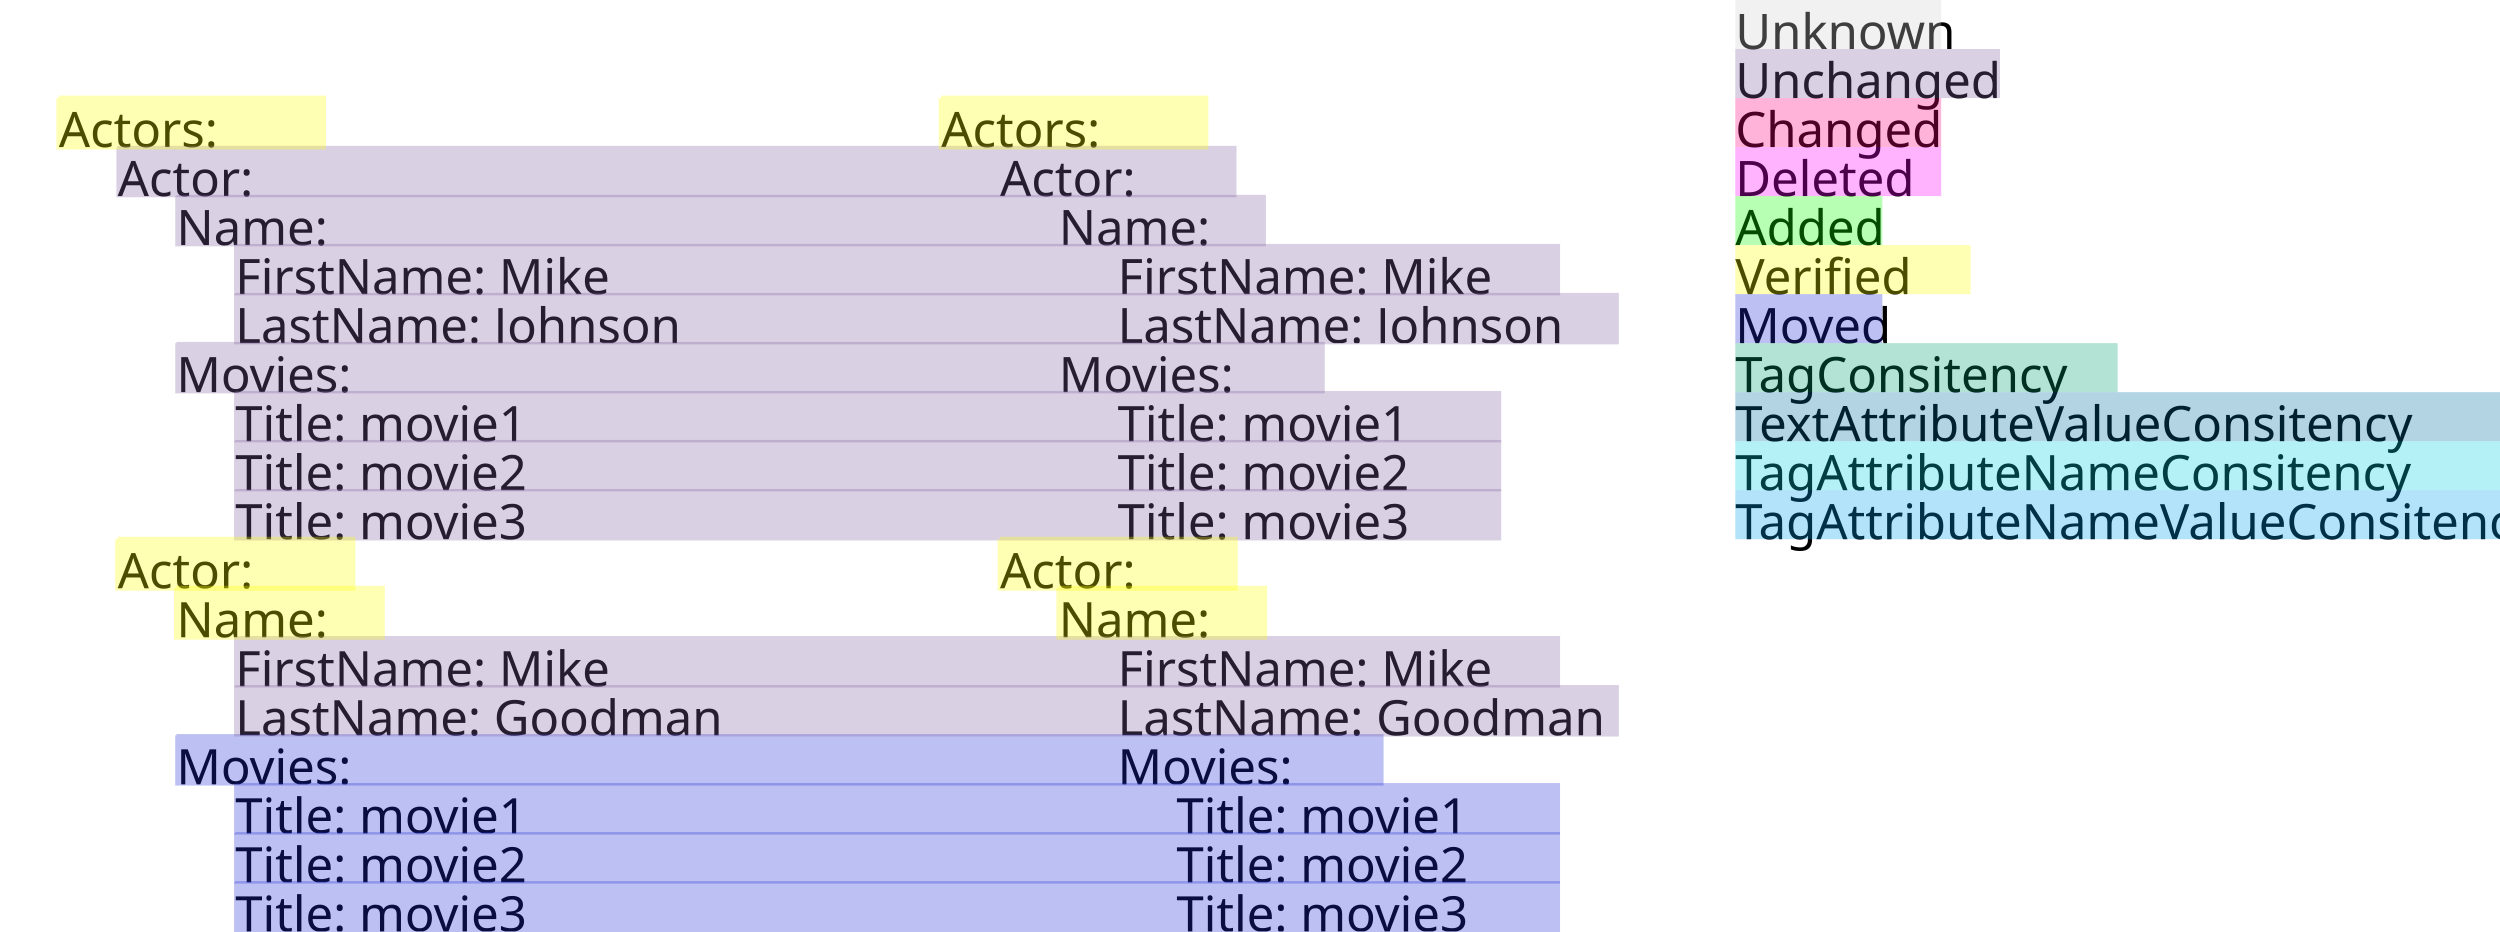
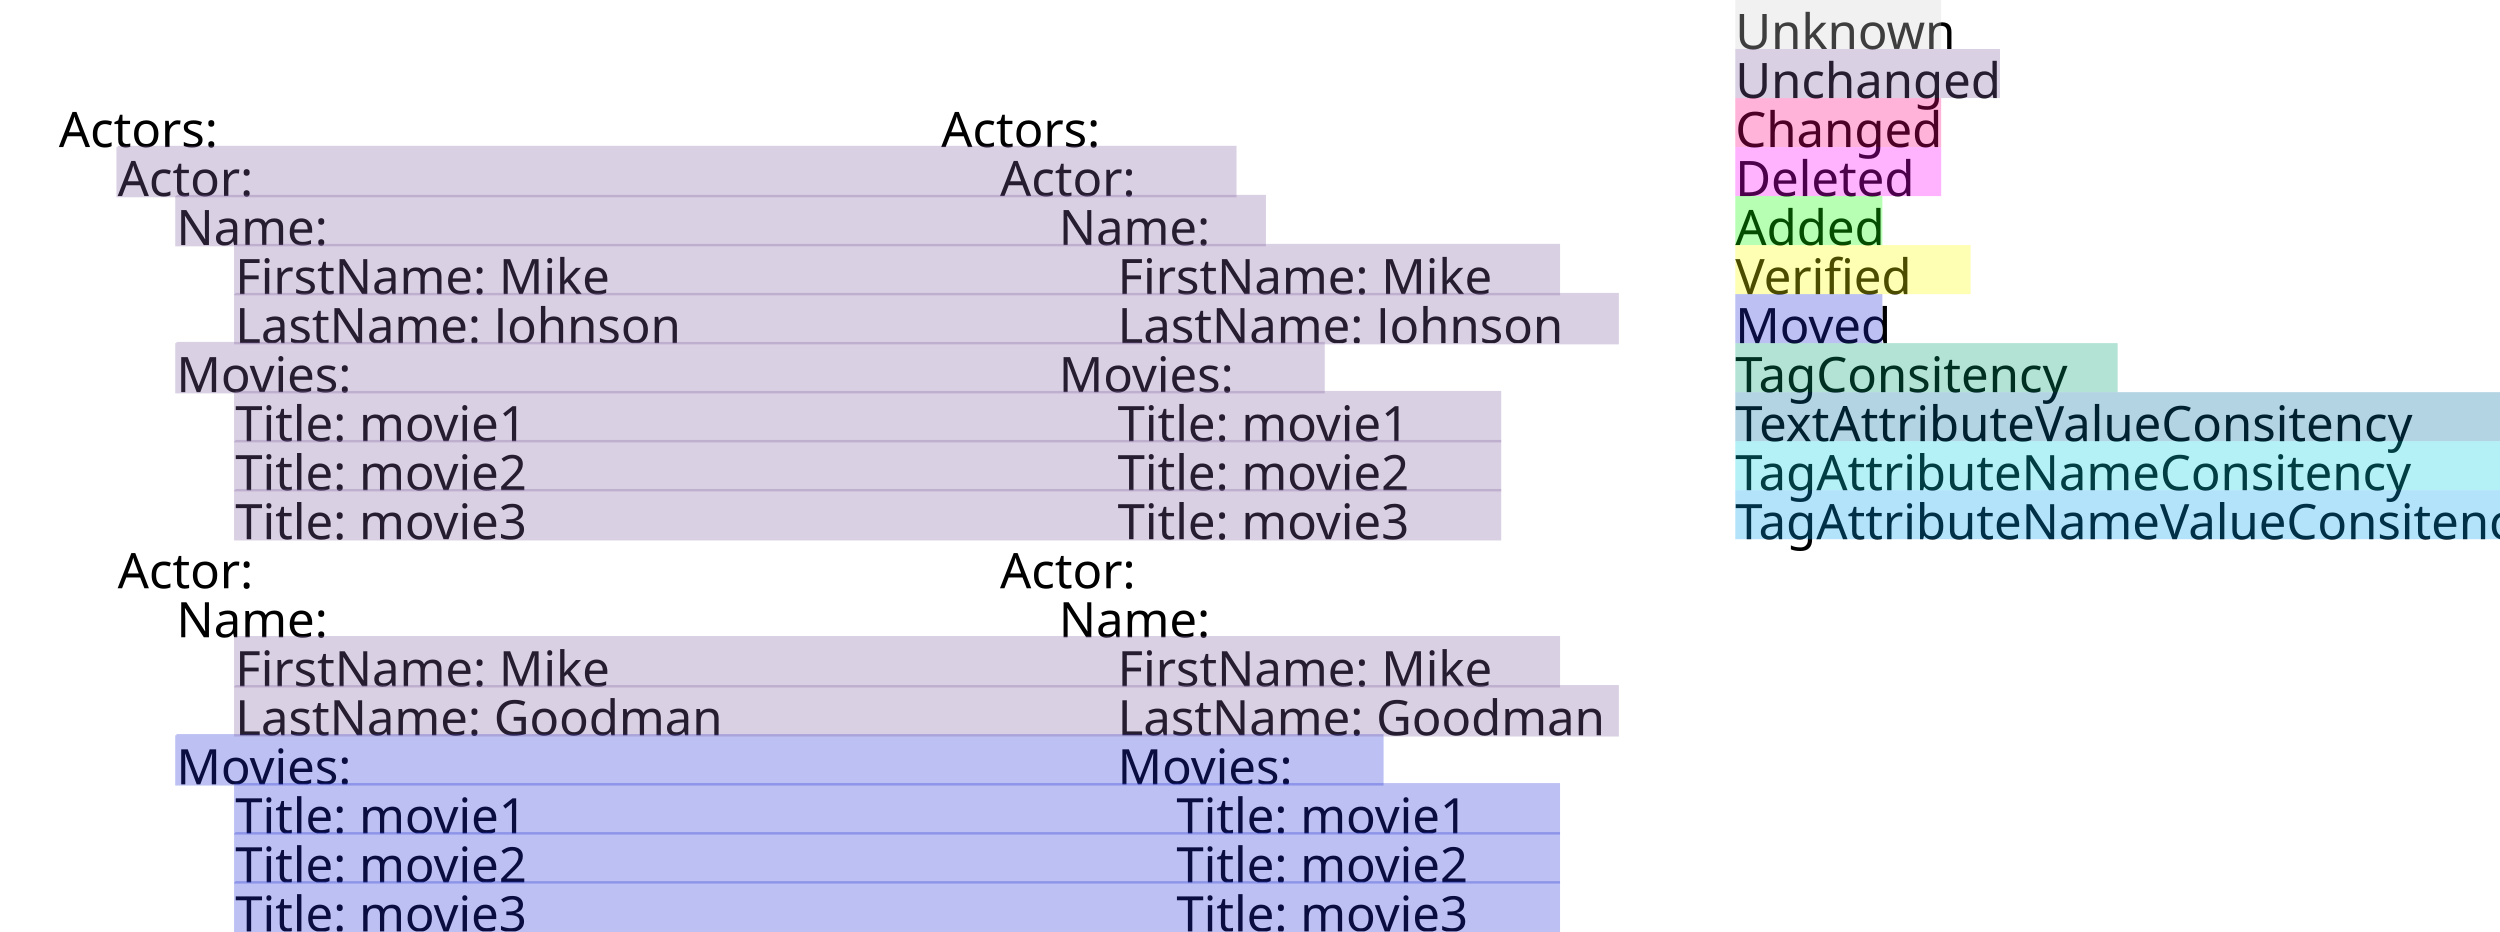
<svg xmlns="http://www.w3.org/2000/svg" baseProfile="full" height="190.0" version="1.1" viewBox="0,0,510.0,190.0" width="510.0">
  <defs />
  <svg baseProfile="full" height="100%" version="1.1" width="100%" x="0" y="0">
    <defs />
    <svg height="10.0" viewBox="0,0,54.0,10.0" width="54.0" x="12.0" y="20.0">
      <defs />
      <text font-family="Lucida Console" font-size="10" x="0" y="0">
        <tspan fill="black" x="0" y="10.0">Actors:  
</tspan>
      </text>
    </svg>
    <svg height="10.0" viewBox="0,0,48.0,10.0" width="48.0" x="24.0" y="30.0">
      <defs />
      <text font-family="Lucida Console" font-size="10" x="0" y="0">
        <tspan fill="black" x="0" y="10.0">Actor:  
</tspan>
      </text>
    </svg>
    <svg height="10.0" viewBox="0,0,42.0,10.0" width="42.0" x="36.0" y="40.0">
      <defs />
      <text font-family="Lucida Console" font-size="10" x="0" y="0">
        <tspan fill="black" x="0" y="10.0">Name:  
</tspan>
      </text>
    </svg>
    <svg height="10.0" viewBox="0,0,90.0,10.0" width="90.0" x="48.0" y="50.0">
      <defs />
      <text font-family="Lucida Console" font-size="10" x="0" y="0">
        <tspan fill="black" x="0" y="10.0">FirstName: Mike</tspan>
      </text>
    </svg>
    <svg height="10.0" viewBox="0,0,102.0,10.0" width="102.0" x="48.0" y="60.0">
      <defs />
      <text font-family="Lucida Console" font-size="10" x="0" y="0">
        <tspan fill="black" x="0" y="10.0">LastName: Johnson</tspan>
      </text>
    </svg>
    <svg height="10.0" viewBox="0,0,54.0,10.0" width="54.0" x="36.0" y="70.0">
      <defs />
      <text font-family="Lucida Console" font-size="10" x="0" y="0">
        <tspan fill="black" x="0" y="10.0">Movies:  
</tspan>
      </text>
    </svg>
    <svg height="10.0" viewBox="0,0,78.0,10.0" width="78.0" x="48.0" y="80.0">
      <defs />
      <text font-family="Lucida Console" font-size="10" x="0" y="0">
        <tspan fill="black" x="0" y="10.0">Title: 
movie1
</tspan>
      </text>
    </svg>
    <svg height="10.0" viewBox="0,0,78.0,10.0" width="78.0" x="48.0" y="90.0">
      <defs />
      <text font-family="Lucida Console" font-size="10" x="0" y="0">
        <tspan fill="black" x="0" y="10.0">Title: movie2</tspan>
      </text>
    </svg>
    <svg height="10.0" viewBox="0,0,78.0,10.0" width="78.0" x="48.0" y="100.0">
      <defs />
      <text font-family="Lucida Console" font-size="10" x="0" y="0">
        <tspan fill="black" x="0" y="10.0">Title: movie3</tspan>
      </text>
    </svg>
    <svg height="10.0" viewBox="0,0,48.0,10.0" width="48.0" x="24.0" y="110.0">
      <defs />
      <text font-family="Lucida Console" font-size="10" x="0" y="0">
        <tspan fill="black" x="0" y="10.0">Actor:  
</tspan>
      </text>
    </svg>
    <svg height="10.0" viewBox="0,0,42.0,10.0" width="42.0" x="36.0" y="120.0">
      <defs />
      <text font-family="Lucida Console" font-size="10" x="0" y="0">
        <tspan fill="black" x="0" y="10.0">Name:  
</tspan>
      </text>
    </svg>
    <svg height="10.0" viewBox="0,0,90.0,10.0" width="90.0" x="48.0" y="130.0">
      <defs />
      <text font-family="Lucida Console" font-size="10" x="0" y="0">
        <tspan fill="black" x="0" y="10.0">FirstName: 
Mike
</tspan>
      </text>
    </svg>
    <svg height="10.0" viewBox="0,0,102.0,10.0" width="102.0" x="48.0" y="140.0">
      <defs />
      <text font-family="Lucida Console" font-size="10" x="0" y="0">
        <tspan fill="black" x="0" y="10.0">LastName: Goodman</tspan>
      </text>
    </svg>
    <svg height="10.0" viewBox="0,0,54.0,10.0" width="54.0" x="36.0" y="150.0">
      <defs />
      <text font-family="Lucida Console" font-size="10" x="0" y="0">
        <tspan fill="black" x="0" y="10.0">Movies:  
</tspan>
      </text>
    </svg>
    <svg height="10.0" viewBox="0,0,78.0,10.0" width="78.0" x="48.0" y="160.0">
      <defs />
      <text font-family="Lucida Console" font-size="10" x="0" y="0">
        <tspan fill="black" x="0" y="10.0">Title: movie1</tspan>
      </text>
    </svg>
    <svg height="10.0" viewBox="0,0,78.0,10.0" width="78.0" x="48.0" y="170.0">
      <defs />
      <text font-family="Lucida Console" font-size="10" x="0" y="0">
        <tspan fill="black" x="0" y="10.0">Title: movie2</tspan>
      </text>
    </svg>
    <svg height="10.0" viewBox="0,0,78.0,10.0" width="78.0" x="48.0" y="180.0">
      <defs />
      <text font-family="Lucida Console" font-size="10" x="0" y="0">
        <tspan fill="black" x="0" y="10.0">Title: movie3</tspan>
      </text>
    </svg>
  </svg>
  <svg baseProfile="full" height="100%" version="1.1" width="100%" x="180.0" y="0">
    <defs />
    <svg height="10.0" viewBox="0,0,54.0,10.0" width="54.0" x="12.0" y="20.0">
      <defs />
      <text font-family="Lucida Console" font-size="10" x="0" y="0">
        <tspan fill="black" x="0" y="10.0">Actors:  
</tspan>
      </text>
    </svg>
    <svg height="10.0" viewBox="0,0,48.0,10.0" width="48.0" x="24.0" y="30.0">
      <defs />
      <text font-family="Lucida Console" font-size="10" x="0" y="0">
        <tspan fill="black" x="0" y="10.0">Actor:  
</tspan>
      </text>
    </svg>
    <svg height="10.0" viewBox="0,0,42.0,10.0" width="42.0" x="36.0" y="40.0">
      <defs />
      <text font-family="Lucida Console" font-size="10" x="0" y="0">
        <tspan fill="black" x="0" y="10.0">Name:  
</tspan>
      </text>
    </svg>
    <svg height="10.0" viewBox="0,0,90.0,10.0" width="90.0" x="48.0" y="50.0">
      <defs />
      <text font-family="Lucida Console" font-size="10" x="0" y="0">
        <tspan fill="black" x="0" y="10.0">FirstName: Mike</tspan>
      </text>
    </svg>
    <svg height="10.0" viewBox="0,0,102.0,10.0" width="102.0" x="48.0" y="60.0">
      <defs />
      <text font-family="Lucida Console" font-size="10" x="0" y="0">
        <tspan fill="black" x="0" y="10.0">LastName: Johnson</tspan>
      </text>
    </svg>
    <svg height="10.0" viewBox="0,0,54.0,10.0" width="54.0" x="36.0" y="70.0">
      <defs />
      <text font-family="Lucida Console" font-size="10" x="0" y="0">
        <tspan fill="black" x="0" y="10.0">Movies:  
</tspan>
      </text>
    </svg>
    <svg height="10.0" viewBox="0,0,78.0,10.0" width="78.0" x="48.0" y="80.0">
      <defs />
      <text font-family="Lucida Console" font-size="10" x="0" y="0">
        <tspan fill="black" x="0" y="10.0">Title: 
movie1
</tspan>
      </text>
    </svg>
    <svg height="10.0" viewBox="0,0,78.0,10.0" width="78.0" x="48.0" y="90.0">
      <defs />
      <text font-family="Lucida Console" font-size="10" x="0" y="0">
        <tspan fill="black" x="0" y="10.0">Title: movie2</tspan>
      </text>
    </svg>
    <svg height="10.0" viewBox="0,0,78.0,10.0" width="78.0" x="48.0" y="100.0">
      <defs />
      <text font-family="Lucida Console" font-size="10" x="0" y="0">
        <tspan fill="black" x="0" y="10.0">Title: movie3</tspan>
      </text>
    </svg>
    <svg height="10.0" viewBox="0,0,48.0,10.0" width="48.0" x="24.0" y="110.0">
      <defs />
      <text font-family="Lucida Console" font-size="10" x="0" y="0">
        <tspan fill="black" x="0" y="10.0">Actor:  
</tspan>
      </text>
    </svg>
    <svg height="10.0" viewBox="0,0,42.0,10.0" width="42.0" x="36.0" y="120.0">
      <defs />
      <text font-family="Lucida Console" font-size="10" x="0" y="0">
        <tspan fill="black" x="0" y="10.0">Name:  
</tspan>
      </text>
    </svg>
    <svg height="10.0" viewBox="0,0,90.0,10.0" width="90.0" x="48.0" y="130.0">
      <defs />
      <text font-family="Lucida Console" font-size="10" x="0" y="0">
        <tspan fill="black" x="0" y="10.0">FirstName: 
Mike
</tspan>
      </text>
    </svg>
    <svg height="10.0" viewBox="0,0,102.0,10.0" width="102.0" x="48.0" y="140.0">
      <defs />
      <text font-family="Lucida Console" font-size="10" x="0" y="0">
        <tspan fill="black" x="0" y="10.0">LastName: Goodman</tspan>
      </text>
    </svg>
    <svg height="10.0" viewBox="0,0,54.0,10.0" width="54.0" x="48.0" y="150.0">
      <defs />
      <text font-family="Lucida Console" font-size="10" x="0" y="0">
        <tspan fill="black" x="0" y="10.0">Movies:  
</tspan>
      </text>
    </svg>
    <svg height="10.0" viewBox="0,0,78.0,10.0" width="78.0" x="60.0" y="160.0">
      <defs />
      <text font-family="Lucida Console" font-size="10" x="0" y="0">
        <tspan fill="black" x="0" y="10.0">Title: movie1</tspan>
      </text>
    </svg>
    <svg height="10.0" viewBox="0,0,78.0,10.0" width="78.0" x="60.0" y="170.0">
      <defs />
      <text font-family="Lucida Console" font-size="10" x="0" y="0">
        <tspan fill="black" x="0" y="10.0">Title: movie2</tspan>
      </text>
    </svg>
    <svg height="10.0" viewBox="0,0,78.0,10.0" width="78.0" x="60.0" y="180.0">
      <defs />
      <text font-family="Lucida Console" font-size="10" x="0" y="0">
        <tspan fill="black" x="0" y="10.0">Title: movie3</tspan>
      </text>
    </svg>
  </svg>
  <svg baseProfile="full" height="100%" version="1.1" width="100%" x="330.0" y="0">
    <defs />
    <text fill="rgb(0,0,0)" font-family="Lucida Console" font-size="10" x="24.0" y="10.0">Unknown</text>
    <rect fill="rgb(208,208,208)" height="10.0" opacity="0.3" width="42.0" x="24.0" y="0.0" />
    <text fill="rgb(0,0,0)" font-family="Lucida Console" font-size="10" x="24.0" y="20.0">Unchanged</text>
    <rect fill="rgb(126,98,161)" height="10.0" opacity="0.3" width="54.0" x="24.0" y="10.0" />
    <text fill="rgb(0,0,0)" font-family="Lucida Console" font-size="10" x="24.0" y="30.0">Changed</text>
    <rect fill="rgb(255,0,128)" height="10.0" opacity="0.3" width="42.0" x="24.0" y="20.0" />
    <text fill="rgb(0,0,0)" font-family="Lucida Console" font-size="10" x="24.0" y="40.0">Deleted</text>
    <rect fill="rgb(255,0,255)" height="10.0" opacity="0.3" width="42.0" x="24.0" y="30.0" />
    <text fill="rgb(0,0,0)" font-family="Lucida Console" font-size="10" x="24.0" y="50.0">Added</text>
    <rect fill="rgb(15,255,0)" height="10.0" opacity="0.3" width="30.0" x="24.0" y="40.0" />
    <text fill="rgb(0,0,0)" font-family="Lucida Console" font-size="10" x="24.0" y="60.0">Verified</text>
    <rect fill="rgb(255,255,0)" height="10.0" opacity="0.3" width="48.0" x="24.0" y="50.0" />
    <text fill="rgb(0,0,0)" font-family="Lucida Console" font-size="10" x="24.0" y="70.0">Moved</text>
    <rect fill="rgb(30,45,210)" height="10.0" opacity="0.3" width="30.0" x="24.0" y="60.0" />
    <text fill="rgb(0,0,0)" font-family="Lucida Console" font-size="10" x="24.0" y="80.0">TagConsitency</text>
    <rect fill="rgb(0,160,112)" height="10.0" opacity="0.3" width="78.0" x="24.0" y="70.0" />
    <text fill="rgb(0,0,0)" font-family="Lucida Console" font-size="10" x="24.0" y="90.0">TextAttributeValueConsitency</text>
    <rect fill="rgb(0,112,160)" height="10.0" opacity="0.3" width="168.0" x="24.0" y="80.0" />
    <text fill="rgb(0,0,0)" font-family="Lucida Console" font-size="10" x="24.0" y="100.0">TagAttributeNameConsitency</text>
    <rect fill="rgb(0,208,224)" height="10.0" opacity="0.3" width="156.0" x="24.0" y="90.0" />
    <text fill="rgb(0,0,0)" font-family="Lucida Console" font-size="10" x="24.0" y="110.0">TagAttributeNameValueConsitency</text>
    <rect fill="rgb(0,160,240)" height="10.0" opacity="0.3" width="186.0" x="24.0" y="100.0" />
  </svg>
  <polyline fill="rgb(30,45,210)" opacity="0.3" points="36.0,150.0 150.0,150.0 180.0,150.0 282.0,150.0 282.0,160.0 180.0,160.0 150.0,160.0 36.0,160.0 36.0,150.0" stroke="rgb(30,45,210)" stroke-width="0.5" />
  <polyline fill="rgb(30,45,210)" opacity="0.3" points="48.0,160.0 150.0,160.0 180.0,160.0 318.0,160.0 318.0,170.0 180.0,170.0 150.0,170.0 48.0,170.0 48.0,160.0" stroke="rgb(30,45,210)" stroke-width="0.5" />
  <polyline fill="rgb(30,45,210)" opacity="0.3" points="48.0,170.0 150.0,170.0 180.0,170.0 318.0,170.0 318.0,180.0 180.0,180.0 150.0,180.0 48.0,180.0 48.0,170.0" stroke="rgb(30,45,210)" stroke-width="0.5" />
  <polyline fill="rgb(30,45,210)" opacity="0.3" points="48.0,180.0 150.0,180.0 180.0,180.0 318.0,180.0 318.0,190.0 180.0,190.0 150.0,190.0 48.0,190.0 48.0,180.0" stroke="rgb(30,45,210)" stroke-width="0.5" />
  <polyline fill="rgb(126,98,161)" opacity="0.3" points="24.0,30.0 150.0,30.0 180.0,30.0 252.0,30.0 252.0,40.0 180.0,40.0 150.0,40.0 24.0,40.0 24.0,30.0" stroke="rgb(126,98,161)" stroke-width="0.5" />
+   <polyline fill="rgb(126,98,161)" opacity="0.3" points="36.0,70.0 150.0,70.0 180.0,70.0 270.0,70.0 270.0,80.0 180.0,80.0 150.0,80.0 36.0,80.0 36.0,70.0" stroke="rgb(126,98,161)" stroke-width="0.5" />
  <polyline fill="rgb(126,98,161)" opacity="0.3" points="36.0,40.0 150.0,40.0 180.0,40.0 258.0,40.0 258.0,50.0 180.0,50.0 150.0,50.0 36.0,50.0 36.0,40.0" stroke="rgb(126,98,161)" stroke-width="0.5" />
-   <polyline fill="rgb(126,98,161)" opacity="0.3" points="36.0,70.0 150.0,70.0 180.0,70.0 270.0,70.0 270.0,80.0 180.0,80.0 150.0,80.0 36.0,80.0 36.0,70.0" stroke="rgb(126,98,161)" stroke-width="0.5" />
  <polyline fill="rgb(126,98,161)" opacity="0.3" points="48.0,80.0 150.0,80.0 180.0,80.0 306.0,80.0 306.0,90.0 180.0,90.0 150.0,90.0 48.0,90.0 48.0,80.0" stroke="rgb(126,98,161)" stroke-width="0.5" />
  <polyline fill="rgb(126,98,161)" opacity="0.3" points="48.0,90.0 150.0,90.0 180.0,90.0 306.0,90.0 306.0,100.0 180.0,100.0 150.0,100.0 48.0,100.0 48.0,90.0" stroke="rgb(126,98,161)" stroke-width="0.5" />
  <polyline fill="rgb(126,98,161)" opacity="0.3" points="48.0,100.0 150.0,100.0 180.0,100.0 306.0,100.0 306.0,110.0 180.0,110.0 150.0,110.0 48.0,110.0 48.0,100.0" stroke="rgb(126,98,161)" stroke-width="0.5" />
+   <polyline fill="rgb(126,98,161)" opacity="0.3" points="48.0,50.0 150.0,50.0 180.0,50.0 318.0,50.0 318.0,60.0 180.0,60.0 150.0,60.0 48.0,60.0 48.0,50.0" stroke="rgb(126,98,161)" stroke-width="0.5" />
  <polyline fill="rgb(126,98,161)" opacity="0.3" points="48.0,60.0 150.0,60.0 180.0,60.0 330.0,60.0 330.0,70.0 180.0,70.0 150.0,70.0 48.0,70.0 48.0,60.0" stroke="rgb(126,98,161)" stroke-width="0.5" />
+   <polyline fill="rgb(126,98,161)" opacity="0.3" points="48.0,130.0 150.0,130.0 180.0,130.0 318.0,130.0 318.0,140.0 180.0,140.0 150.0,140.0 48.0,140.0 48.0,130.0" stroke="rgb(126,98,161)" stroke-width="0.5" />
  <polyline fill="rgb(126,98,161)" opacity="0.3" points="48.0,140.0 150.0,140.0 180.0,140.0 330.0,140.0 330.0,150.0 180.0,150.0 150.0,150.0 48.0,150.0 48.0,140.0" stroke="rgb(126,98,161)" stroke-width="0.5" />
-   <polyline fill="rgb(126,98,161)" opacity="0.3" points="48.0,50.0 150.0,50.0 180.0,50.0 318.0,50.0 318.0,60.0 180.0,60.0 150.0,60.0 48.0,60.0 48.0,50.0" stroke="rgb(126,98,161)" stroke-width="0.5" />
-   <polyline fill="rgb(126,98,161)" opacity="0.3" points="48.0,130.0 150.0,130.0 180.0,130.0 318.0,130.0 318.0,140.0 180.0,140.0 150.0,140.0 48.0,140.0 48.0,130.0" stroke="rgb(126,98,161)" stroke-width="0.5" />
-   <polyline fill="rgb(255,255,0)" opacity="0.3" points="192.0,20.0 246.0,20.0 246.0,30.0 192.0,30.0 192.0,20.0" stroke="rgb(255,255,0)" stroke-width="1" />
-   <polyline fill="rgb(255,255,0)" opacity="0.3" points="204.0,110.0 252.0,110.0 252.0,120.0 204.0,120.0 204.0,110.0" stroke="rgb(255,255,0)" stroke-width="1" />
-   <polyline fill="rgb(255,255,0)" opacity="0.3" points="216.0,120.0 258.0,120.0 258.0,130.0 216.0,130.0 216.0,120.0" stroke="rgb(255,255,0)" stroke-width="1" />
-   <polyline fill="rgb(255,255,0)" opacity="0.3" points="12.0,20.0 66.0,20.0 66.0,30.0 12.0,30.0 12.0,20.0" stroke="rgb(255,255,0)" stroke-width="1" />
-   <polyline fill="rgb(255,255,0)" opacity="0.3" points="24.0,110.0 72.0,110.0 72.0,120.0 24.0,120.0 24.0,110.0" stroke="rgb(255,255,0)" stroke-width="1" />
-   <polyline fill="rgb(255,255,0)" opacity="0.3" points="36.0,120.0 78.0,120.0 78.0,130.0 36.0,130.0 36.0,120.0" stroke="rgb(255,255,0)" stroke-width="1" />
</svg>
